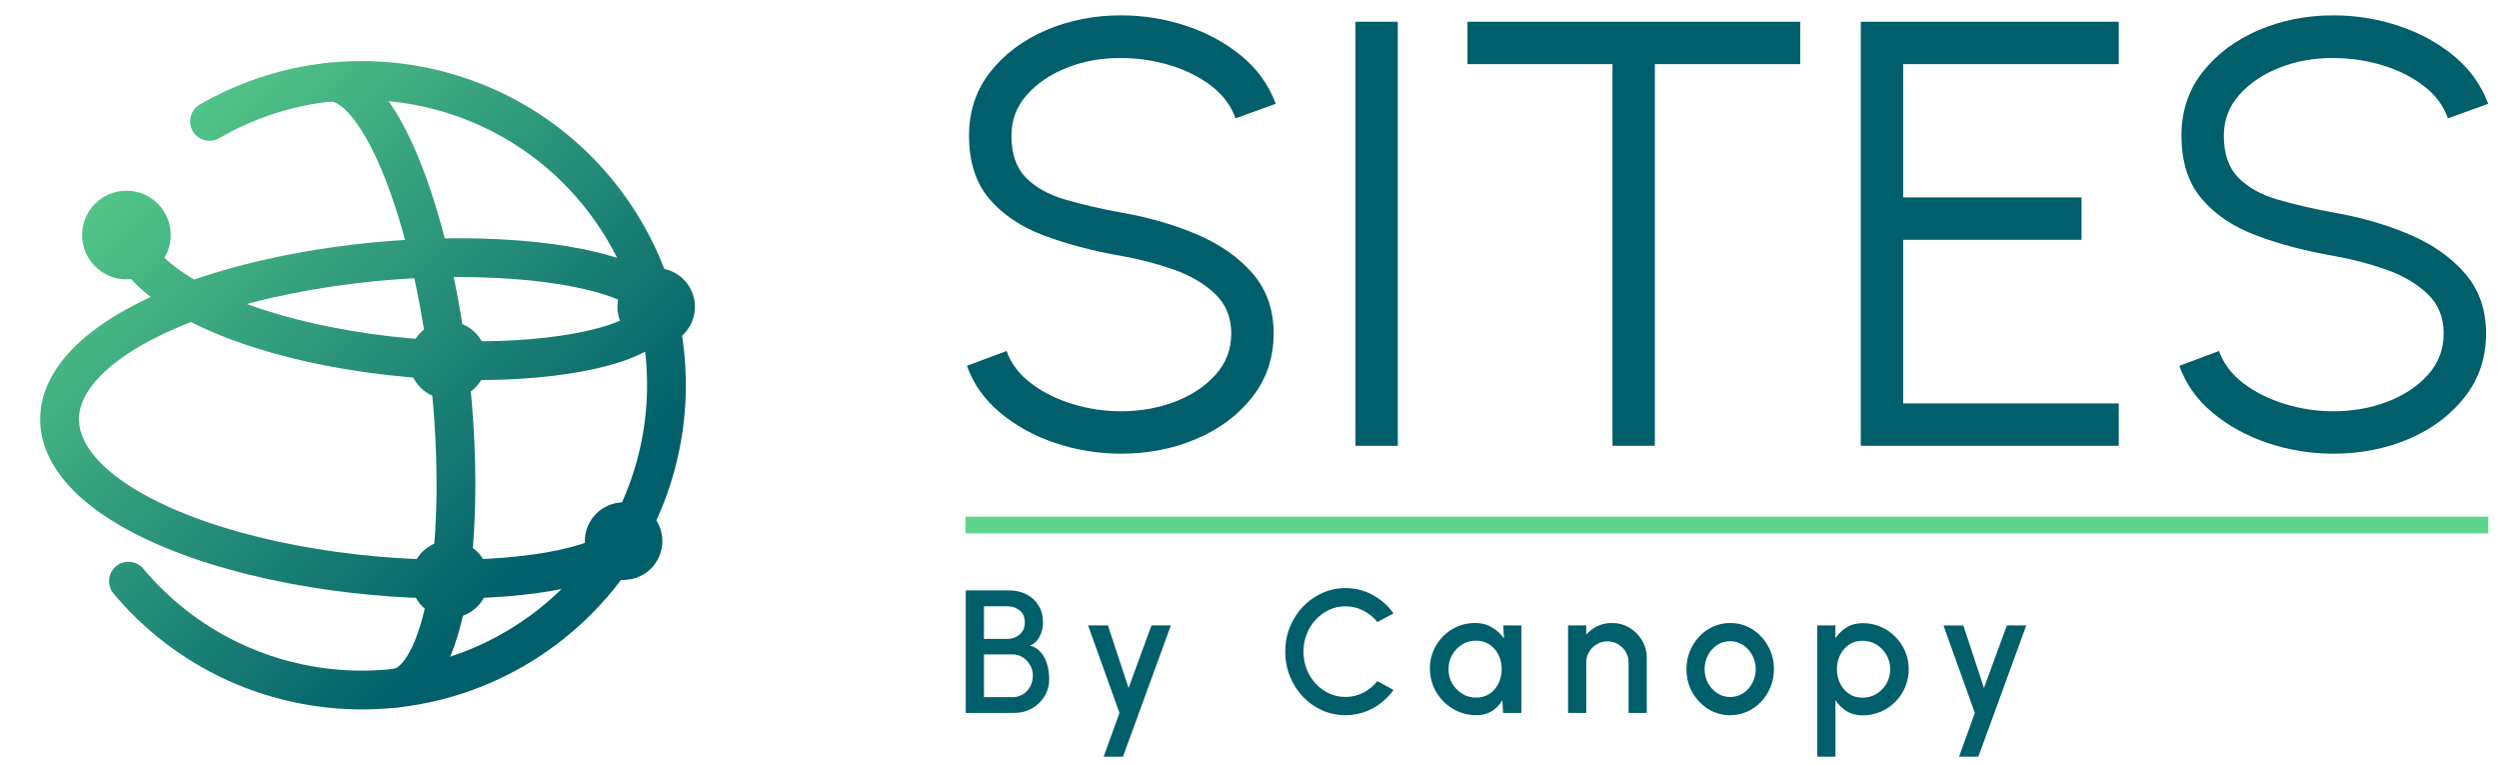
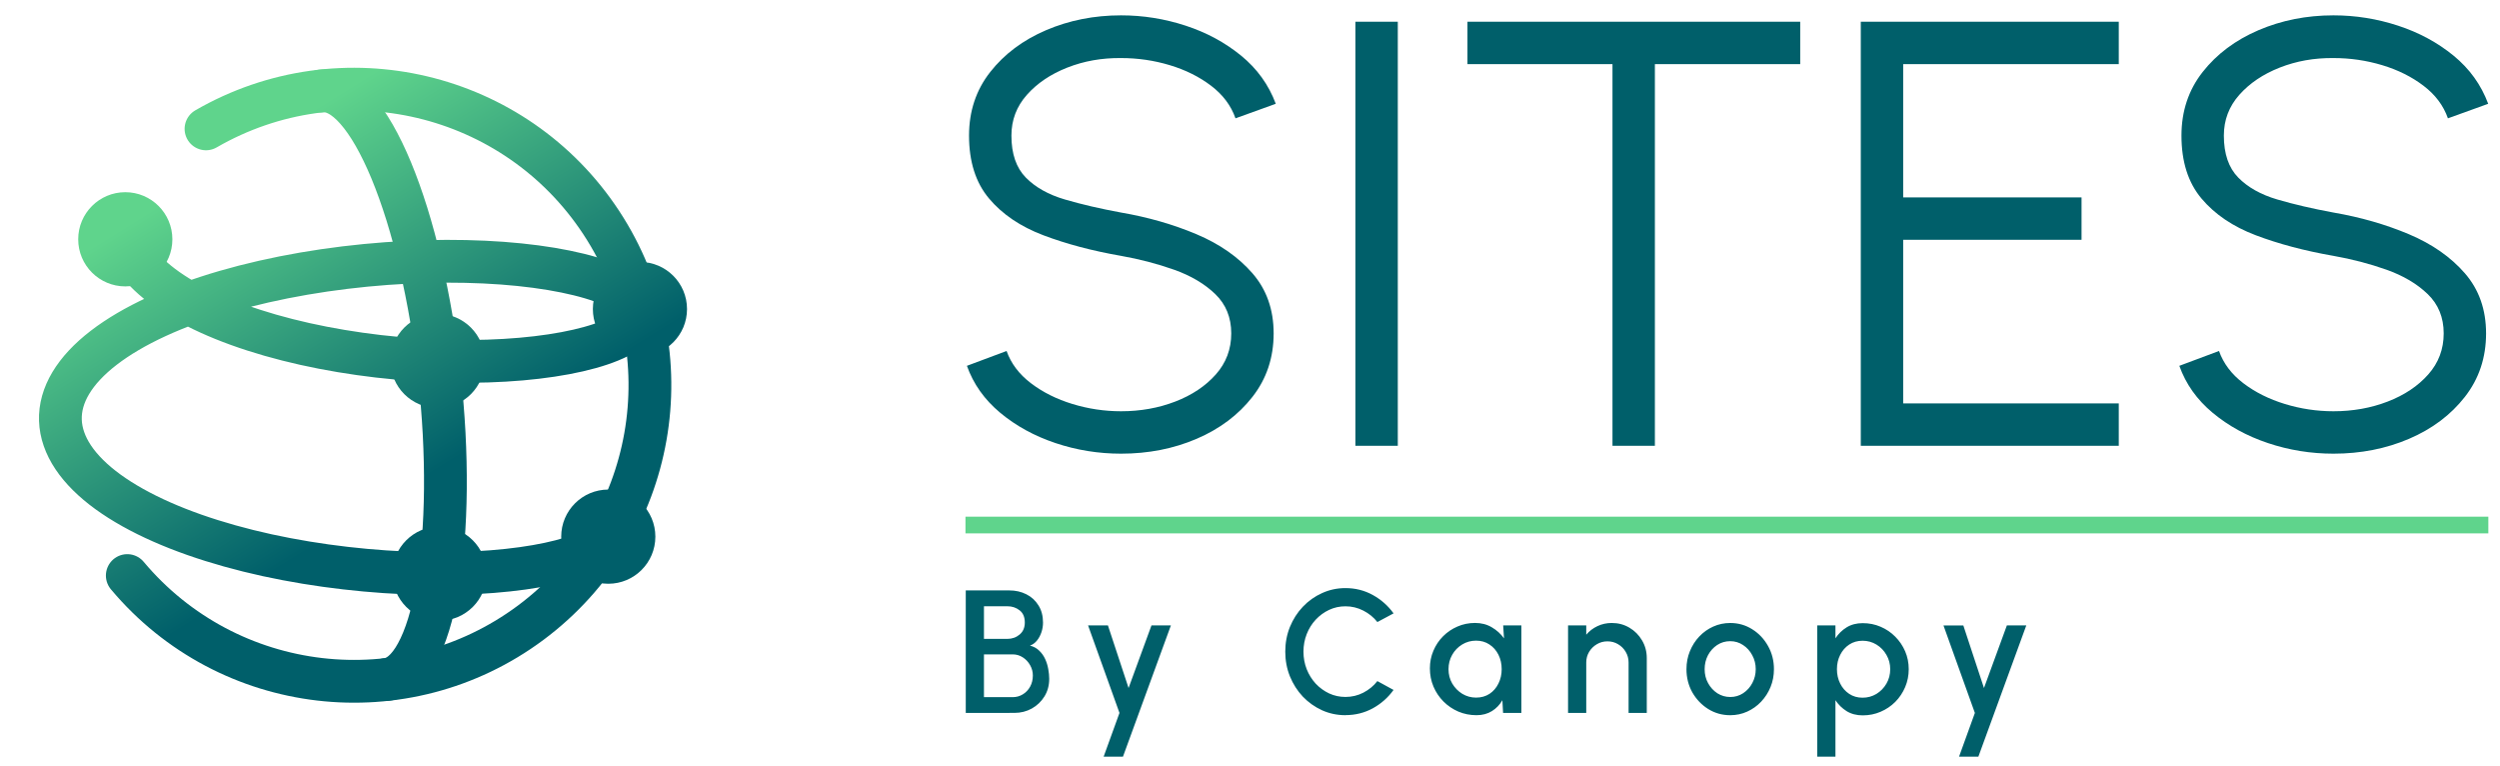
<svg xmlns="http://www.w3.org/2000/svg" viewBox="12.908 1.0 161.261 49.4" width="161.261mm" height="49.4mm">
-   <svg x="13.332" y="2.851" width="46.000" height="46.000" viewBox="21.73 21.30 257.40 257.40">
+   <svg x="13.332" y="2.851" width="46.000" height="46.000" viewBox="20.87 17.52 264.97 264.97">
    <defs>
-       <linearGradient id="canopy-sites-gradient" gradientUnits="userSpaceOnUse" x1="279.13" y1="278.70" x2="21.73" y2="21.30">
+       <linearGradient id="canopy-sites-gradient" gradientUnits="userSpaceOnUse" x1="195.51" y1="234.92" x2="83.50" y2="54.46">
        <stop offset="0.25" stop-color="#005f6a" />
        <stop offset="0.9" stop-color="#5fd48c" />
      </linearGradient>
    </defs>
-     <g fill="none" stroke="url(#canopy-sites-gradient)" stroke-width="14" stroke-linecap="round" stroke-linejoin="round">
+     <g fill="none" stroke="url(#canopy-sites-gradient)" stroke-width="15.9" stroke-linecap="round" stroke-linejoin="round">
      <path id="silhouette" d="M95.00,54.74 A110.00,110.00 0 1 1 65.74,220.71" />
      <path id="meridian" d="M162.15,259.33 C164.23,259.10 166.23,258.16 168.11,256.54 C169.99,254.92 171.76,252.61 173.37,249.65 C174.99,246.70 176.45,243.11 177.74,238.94 C179.03,234.77 180.13,230.03 181.04,224.81 C181.95,219.59 182.65,213.88 183.15,207.81 C183.64,201.73 183.92,195.28 183.98,188.58 C184.04,181.88 183.88,174.93 183.51,167.87 C183.13,160.81 182.54,153.63 181.75,146.47 C180.95,139.32 179.95,132.18 178.77,125.21 C177.58,118.24 176.21,111.43 174.68,104.90 C173.15,98.38 171.46,92.15 169.65,86.33 C167.83,80.51 165.89,75.10 163.86,70.20 C161.83,65.30 159.70,60.92 157.54,57.14 C155.37,53.35 153.15,50.17 150.92,47.64 C148.70,45.12 146.47,43.25 144.28,42.09 C142.08,40.92 139.93,40.44 137.85,40.67" />
      <path id="helix" d="M65.00,95.77 C66.23,99.73 68.68,103.67 72.32,107.46 C75.96,111.26 80.77,114.90 86.61,118.29 C92.45,121.67 99.30,124.79 106.92,127.54 C114.54,130.30 122.92,132.69 131.73,134.66 C140.54,136.62 149.77,138.16 159.05,139.24 C168.33,140.31 177.66,140.93 186.63,141.09 C195.61,141.26 204.23,140.97 212.13,140.28 C220.03,139.59 227.21,138.50 233.34,137.09 C239.47,135.68 244.56,133.96 248.36,132.03 C252.17,130.10 254.70,127.96 255.82,125.75 C256.93,123.55 256.64,121.27 254.93,119.07 C253.22,116.86 250.09,114.72 245.65,112.79 C241.21,110.86 235.45,109.14 228.61,107.75 C221.77,106.35 213.83,105.29 205.12,104.64 C196.41,104.00 186.93,103.78 177.05,104.04 C167.17,104.30 156.90,105.05 146.65,106.29 C136.40,107.54 126.18,109.28 116.40,111.51 C106.61,113.73 97.27,116.44 88.74,119.56 C80.22,122.68 72.52,126.22 65.95,130.08 C59.38,133.94 53.94,138.12 49.85,142.49 C45.76,146.87 43.02,151.44 41.73,156.06 C40.44,160.69 40.60,165.37 42.20,169.97 C43.79,174.57 46.82,179.08 51.15,183.37 C55.47,187.66 61.09,191.72 67.77,195.45 C74.44,199.18 82.16,202.58 90.61,205.55 C99.06,208.52 108.22,211.07 117.72,213.15 C127.23,215.22 137.06,216.83 146.83,217.95 C156.59,219.08 166.28,219.73 175.51,219.92 C184.74,220.12 193.49,219.87 201.43,219.24 C209.38,218.62 216.50,217.61 222.55,216.32 C228.59,215.04 233.55,213.47 237.25,211.75 C240.95,210.03 243.39,208.16 244.53,206.26" />
    </g>
    <g id="nodes" fill="url(#canopy-sites-gradient)">
-       <circle id="terminal" cx="65.00" cy="95.77" r="16" />
-       <circle cx="181.80" cy="219.99" r="14" />
-       <circle cx="181.09" cy="140.94" r="14" />
-       <circle cx="256.30" cy="121.69" r="14" />
-       <circle cx="244.53" cy="206.26" r="14" />
+       <circle id="terminal" cx="65.00" cy="95.77" r="17.5" />
+       <circle cx="181.80" cy="219.99" r="17.5" />
+       <circle cx="181.09" cy="140.94" r="17.5" />
+       <circle cx="256.30" cy="121.69" r="17.5" />
+       <circle cx="244.53" cy="206.26" r="17.5" />
    </g>
  </svg>
  <path fill="#005f6a" aria-label="SITES" d="M85.249 30.264Q83.06 30.264 81.018 29.58Q78.977 28.896 77.452 27.626Q75.928 26.356 75.303 24.597L77.863 23.64Q78.293 24.851 79.436 25.721Q80.579 26.591 82.113 27.059Q83.647 27.528 85.249 27.528Q87.125 27.528 88.747 26.903Q90.368 26.278 91.365 25.154Q92.361 24.031 92.361 22.507Q92.361 20.963 91.326 19.966Q90.29 18.97 88.659 18.393Q87.027 17.817 85.249 17.504Q82.455 17.016 80.237 16.176Q78.019 15.335 76.729 13.802Q75.44 12.268 75.44 9.747Q75.44 7.383 76.808 5.644Q78.175 3.905 80.413 2.947Q82.65 1.99 85.249 1.99Q87.379 1.99 89.411 2.654Q91.443 3.318 92.996 4.588Q94.55 5.859 95.234 7.695L92.635 8.633Q92.205 7.402 91.062 6.533Q89.919 5.663 88.395 5.204Q86.871 4.745 85.249 4.745Q83.393 4.725 81.781 5.36Q80.168 5.995 79.172 7.119Q78.175 8.242 78.175 9.747Q78.175 11.506 79.104 12.453Q80.032 13.401 81.634 13.87Q83.236 14.339 85.249 14.71Q87.867 15.16 90.114 16.107Q92.361 17.055 93.729 18.628Q95.097 20.201 95.097 22.507Q95.097 24.851 93.729 26.6Q92.361 28.349 90.124 29.307Q87.887 30.264 85.249 30.264ZM100.373 29.756V2.4H103.108V29.756ZM129.077 2.4V5.136H119.698V29.756H116.962V5.136H107.603V2.4ZM132.985 29.756V2.4H149.633V5.136H135.721V13.733H147.23V16.469H135.721V27.02H149.633V29.756ZM163.487 30.264Q161.299 30.264 159.257 29.58Q157.215 28.896 155.691 27.626Q154.166 26.356 153.541 24.597L156.101 23.64Q156.531 24.851 157.674 25.721Q158.817 26.591 160.351 27.059Q161.885 27.528 163.487 27.528Q165.363 27.528 166.985 26.903Q168.607 26.278 169.603 25.154Q170.6 24.031 170.6 22.507Q170.6 20.963 169.564 19.966Q168.528 18.97 166.897 18.393Q165.265 17.817 163.487 17.504Q160.693 17.016 158.475 16.176Q156.257 15.335 154.968 13.802Q153.678 12.268 153.678 9.747Q153.678 7.383 155.046 5.644Q156.414 3.905 158.651 2.947Q160.888 1.99 163.487 1.99Q165.617 1.99 167.649 2.654Q169.681 3.318 171.235 4.588Q172.788 5.859 173.472 7.695L170.873 8.633Q170.443 7.402 169.3 6.533Q168.157 5.663 166.633 5.204Q165.109 4.745 163.487 4.745Q161.631 4.725 160.019 5.36Q158.407 5.995 157.41 7.119Q156.414 8.242 156.414 9.747Q156.414 11.506 157.342 12.453Q158.27 13.401 159.872 13.87Q161.474 14.339 163.487 14.71Q166.105 15.16 168.352 16.107Q170.6 17.055 171.967 18.628Q173.335 20.201 173.335 22.507Q173.335 24.851 171.967 26.6Q170.6 28.349 168.362 29.307Q166.125 30.264 163.487 30.264Z" />
  <rect fill="#5fd48c" x="75.21" y="34.328" width="98.271" height="1.077" />
  <path fill="#005f6a" aria-label="By Canopy" d="M 75.229,46.986 V 39.084 h 2.805 q 0.61,0 1.101,0.248 0.497,0.248 0.785,0.717 0.294,0.463 0.294,1.112 0,0.316 -0.102,0.621 -0.102,0.305 -0.288,0.536 -0.186,0.231 -0.452,0.327 0.361,0.09 0.598,0.327 0.243,0.231 0.384,0.542 0.141,0.31 0.198,0.643 0.062,0.333 0.062,0.632 0,0.632 -0.305,1.129 -0.305,0.497 -0.818,0.785 -0.508,0.282 -1.123,0.282 z m 1.174,-1.016 h 1.851 q 0.361,0 0.655,-0.181 0.299,-0.181 0.474,-0.497 0.175,-0.322 0.175,-0.722 0,-0.35 -0.175,-0.66 -0.175,-0.316 -0.474,-0.508 -0.294,-0.192 -0.655,-0.192 h -1.851 z m 0,-3.759 h 1.507 q 0.463,0 0.796,-0.282 0.333,-0.282 0.333,-0.773 0,-0.525 -0.333,-0.785 -0.333,-0.265 -0.796,-0.265 h -1.507 z m 10.81,-0.869 h 1.253 l -3.093,8.467 h -1.247 l 1.022,-2.822 -2.026,-5.644 h 1.281 l 1.332,4.036 z m 12.517,5.791 q -0.802,0 -1.507,-0.316 -0.706,-0.322 -1.242,-0.881 -0.531,-0.564 -0.835,-1.31 -0.299,-0.745 -0.299,-1.592 0,-0.847 0.299,-1.592 0.305,-0.745 0.835,-1.304 0.536,-0.564 1.242,-0.881 0.706,-0.322 1.507,-0.322 0.96,0 1.767,0.446 0.807,0.446 1.338,1.185 l -1.044,0.559 q -0.367,-0.463 -0.909,-0.739 -0.542,-0.277 -1.151,-0.277 -0.564,0 -1.056,0.231 -0.491,0.231 -0.864,0.632 -0.373,0.401 -0.581,0.931 -0.209,0.531 -0.209,1.129 0,0.604 0.209,1.135 0.209,0.525 0.581,0.931 0.378,0.401 0.869,0.632 0.491,0.226 1.05,0.226 0.621,0 1.157,-0.277 0.542,-0.282 0.903,-0.745 l 1.044,0.57 q -0.531,0.739 -1.338,1.185 -0.807,0.44 -1.767,0.44 z m 10.178,-5.791 h 1.174 v 5.644 h -1.18 l -0.045,-0.818 q -0.248,0.435 -0.672,0.7 -0.423,0.265 -0.999,0.265 -0.621,0 -1.168,-0.231 -0.548,-0.237 -0.965,-0.655 -0.412,-0.418 -0.643,-0.96 -0.231,-0.548 -0.231,-1.174 0,-0.604 0.226,-1.135 0.226,-0.536 0.627,-0.937 0.401,-0.401 0.926,-0.627 0.531,-0.231 1.135,-0.231 0.615,0 1.084,0.282 0.474,0.277 0.785,0.711 z m -1.75,4.657 q 0.497,0 0.869,-0.243 0.373,-0.248 0.576,-0.666 0.209,-0.418 0.209,-0.926 0,-0.514 -0.209,-0.931 -0.209,-0.418 -0.581,-0.66 -0.367,-0.248 -0.864,-0.248 -0.491,0 -0.897,0.248 -0.406,0.248 -0.643,0.666 -0.237,0.418 -0.237,0.926 0,0.514 0.243,0.931 0.248,0.412 0.649,0.66 0.406,0.243 0.886,0.243 z m 11.017,-2.551 v 3.539 h -1.174 v -3.251 q 0,-0.378 -0.186,-0.689 -0.181,-0.31 -0.491,-0.491 -0.305,-0.186 -0.689,-0.186 -0.373,0 -0.683,0.186 -0.31,0.181 -0.497,0.491 -0.186,0.31 -0.186,0.689 v 3.251 h -1.174 v -5.644 h 1.174 v 0.598 q 0.294,-0.35 0.722,-0.553 0.429,-0.203 0.926,-0.203 0.627,0 1.14,0.305 0.514,0.305 0.813,0.818 0.305,0.514 0.305,1.14 z m 5.383,3.686 q -0.779,0 -1.422,-0.401 -0.638,-0.401 -1.022,-1.072 -0.378,-0.677 -0.378,-1.496 0,-0.621 0.22,-1.157 0.22,-0.542 0.604,-0.948 0.389,-0.412 0.903,-0.643 0.514,-0.231 1.095,-0.231 0.779,0 1.417,0.401 0.643,0.401 1.022,1.078 0.384,0.677 0.384,1.501 0,0.615 -0.22,1.151 -0.22,0.536 -0.61,0.948 -0.384,0.406 -0.897,0.638 -0.508,0.231 -1.095,0.231 z m 0,-1.174 q 0.468,0 0.841,-0.248 0.373,-0.248 0.587,-0.655 0.22,-0.412 0.22,-0.892 0,-0.491 -0.226,-0.903 -0.22,-0.412 -0.593,-0.655 -0.373,-0.248 -0.83,-0.248 -0.463,0 -0.841,0.248 -0.373,0.248 -0.593,0.66 -0.214,0.412 -0.214,0.897 0,0.502 0.226,0.909 0.226,0.406 0.598,0.649 0.378,0.237 0.824,0.237 z m 6.792,3.85 h -1.174 v -8.467 h 1.174 v 0.83 q 0.282,-0.435 0.722,-0.706 0.44,-0.271 1.039,-0.271 0.615,0 1.151,0.231 0.542,0.231 0.948,0.643 0.406,0.406 0.638,0.943 0.231,0.536 0.231,1.151 0,0.615 -0.231,1.157 -0.231,0.542 -0.638,0.954 -0.406,0.406 -0.948,0.638 -0.536,0.231 -1.151,0.231 -0.598,0 -1.039,-0.271 -0.44,-0.277 -0.722,-0.706 z m 1.75,-7.479 q -0.491,0 -0.864,0.248 -0.373,0.248 -0.581,0.666 -0.209,0.412 -0.209,0.92 0,0.508 0.209,0.926 0.209,0.418 0.581,0.666 0.373,0.248 0.864,0.248 0.485,0 0.892,-0.243 0.406,-0.248 0.649,-0.666 0.243,-0.418 0.243,-0.931 0,-0.502 -0.243,-0.92 -0.237,-0.418 -0.643,-0.666 -0.406,-0.248 -0.897,-0.248 z m 9.312,-0.988 h 1.253 l -3.093,8.467 h -1.247 l 1.022,-2.822 -2.026,-5.644 h 1.281 l 1.332,4.036 z" />
</svg>
